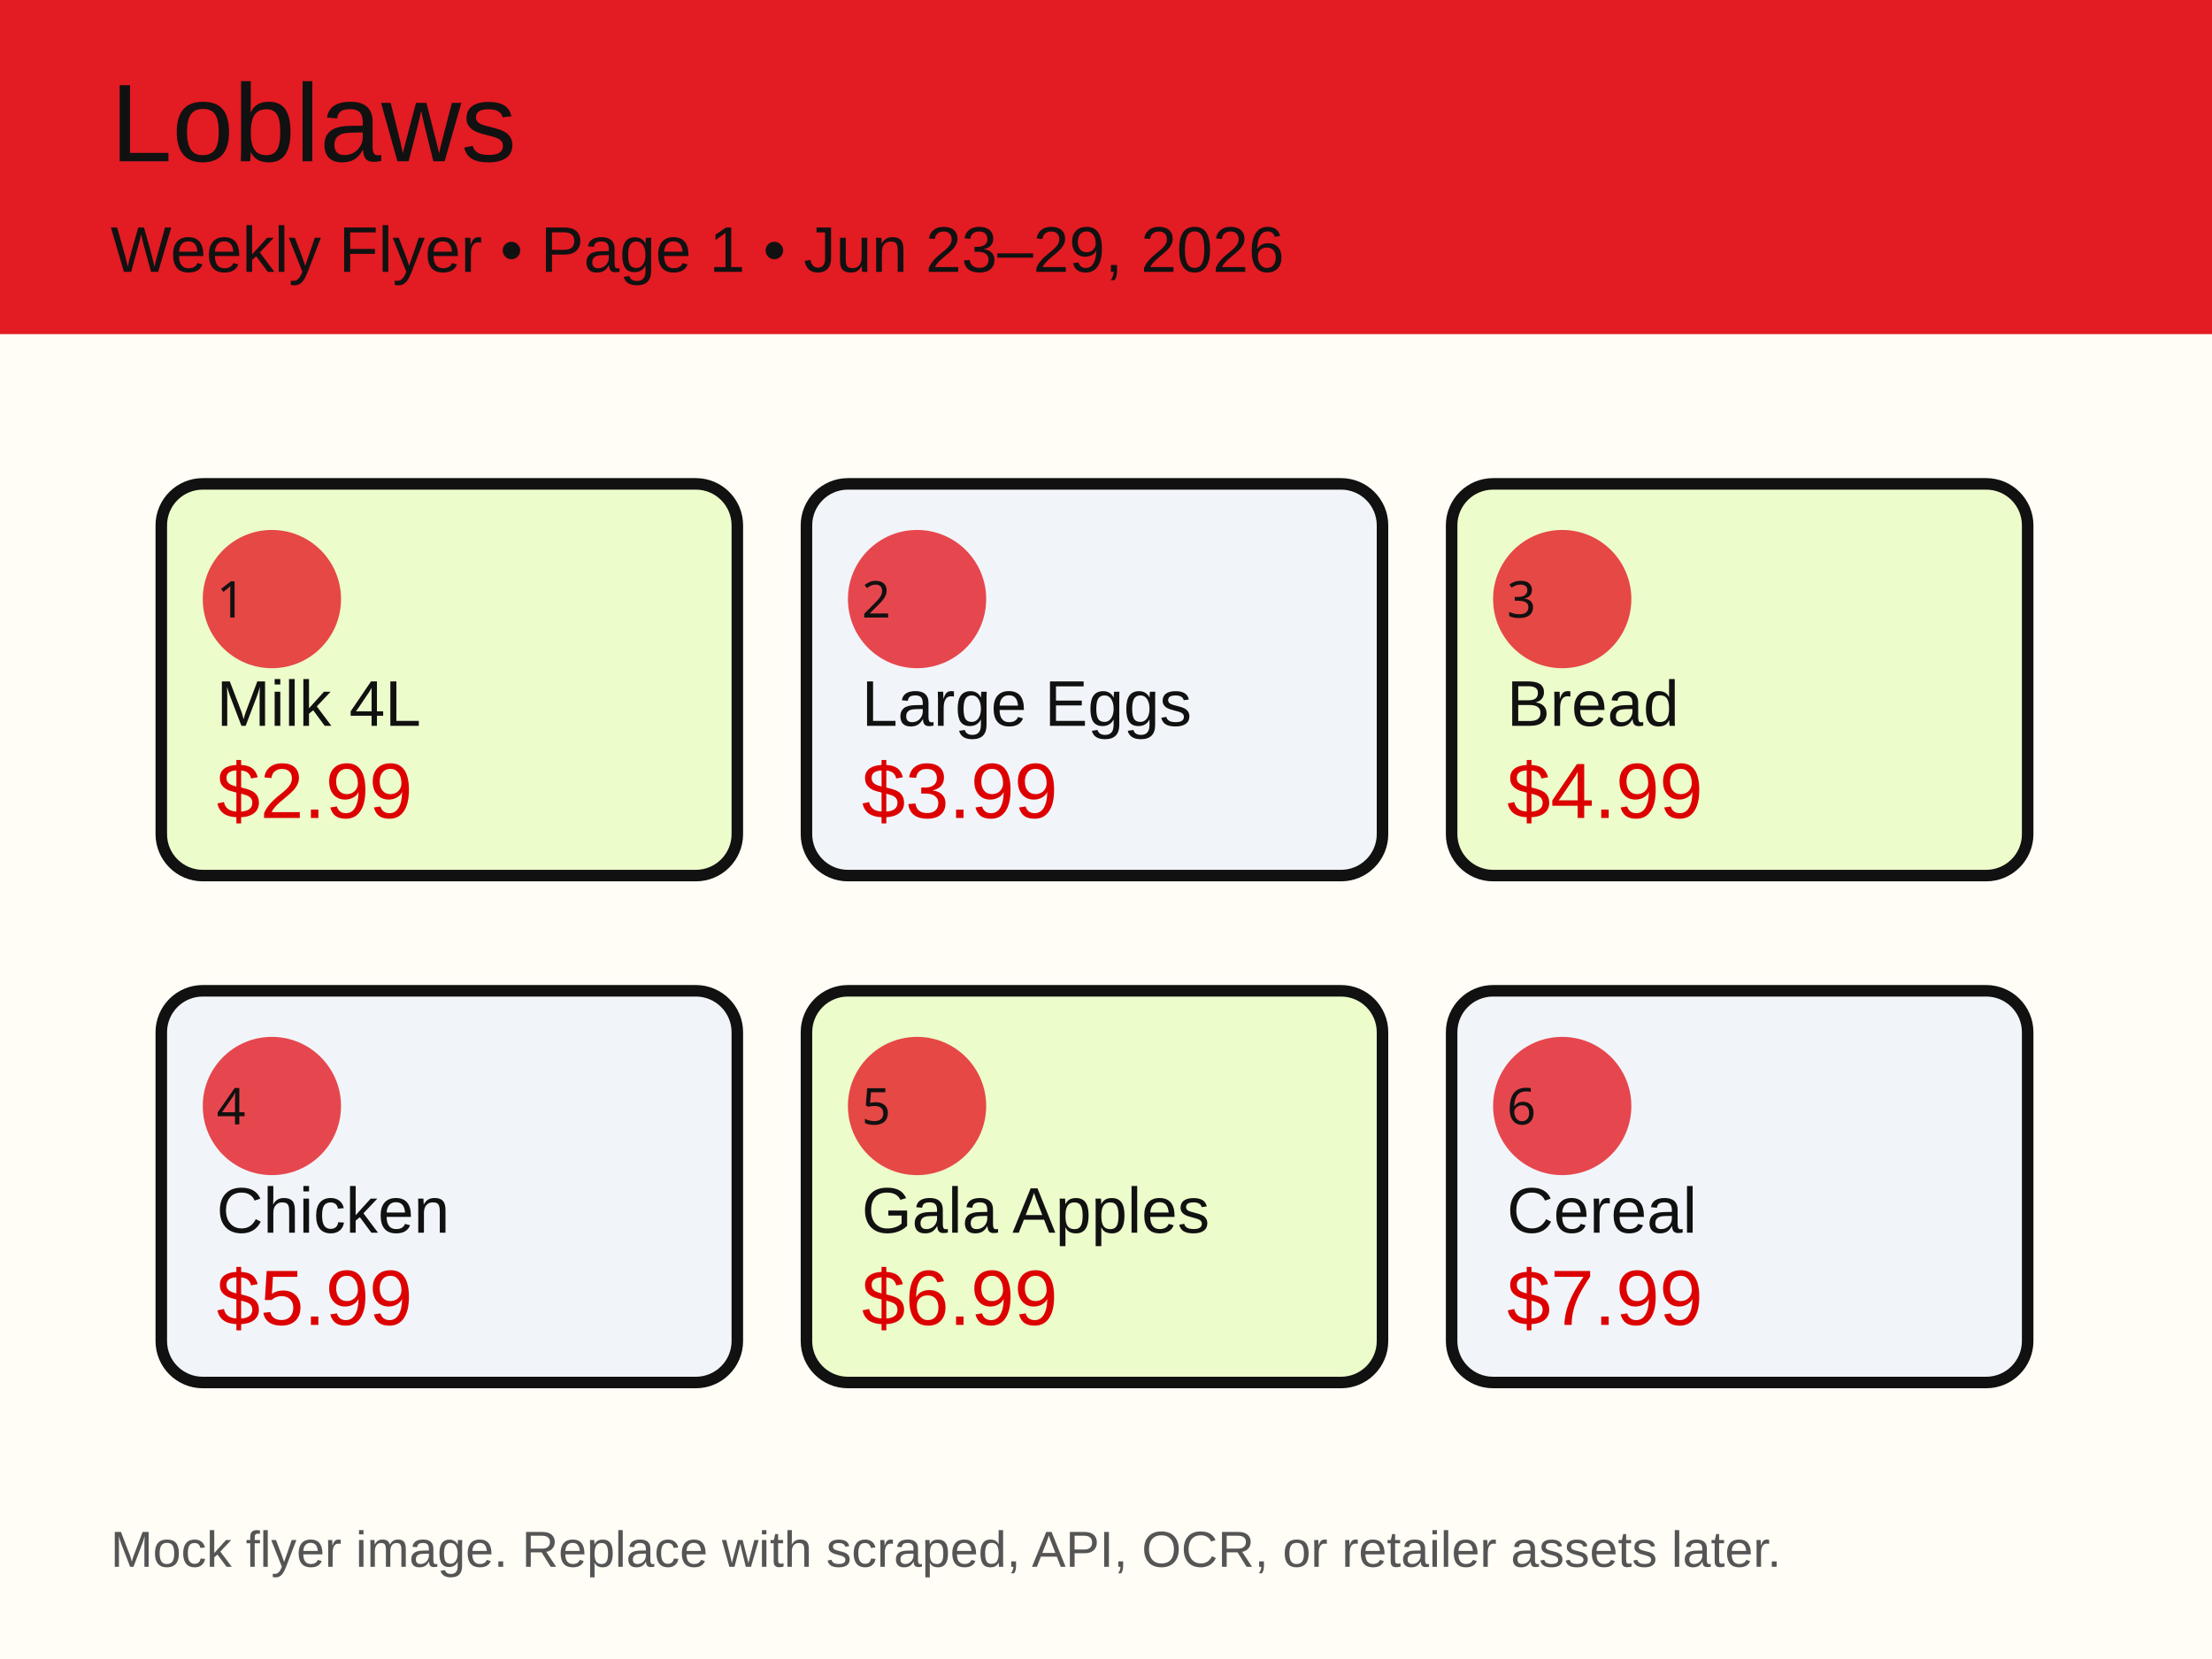
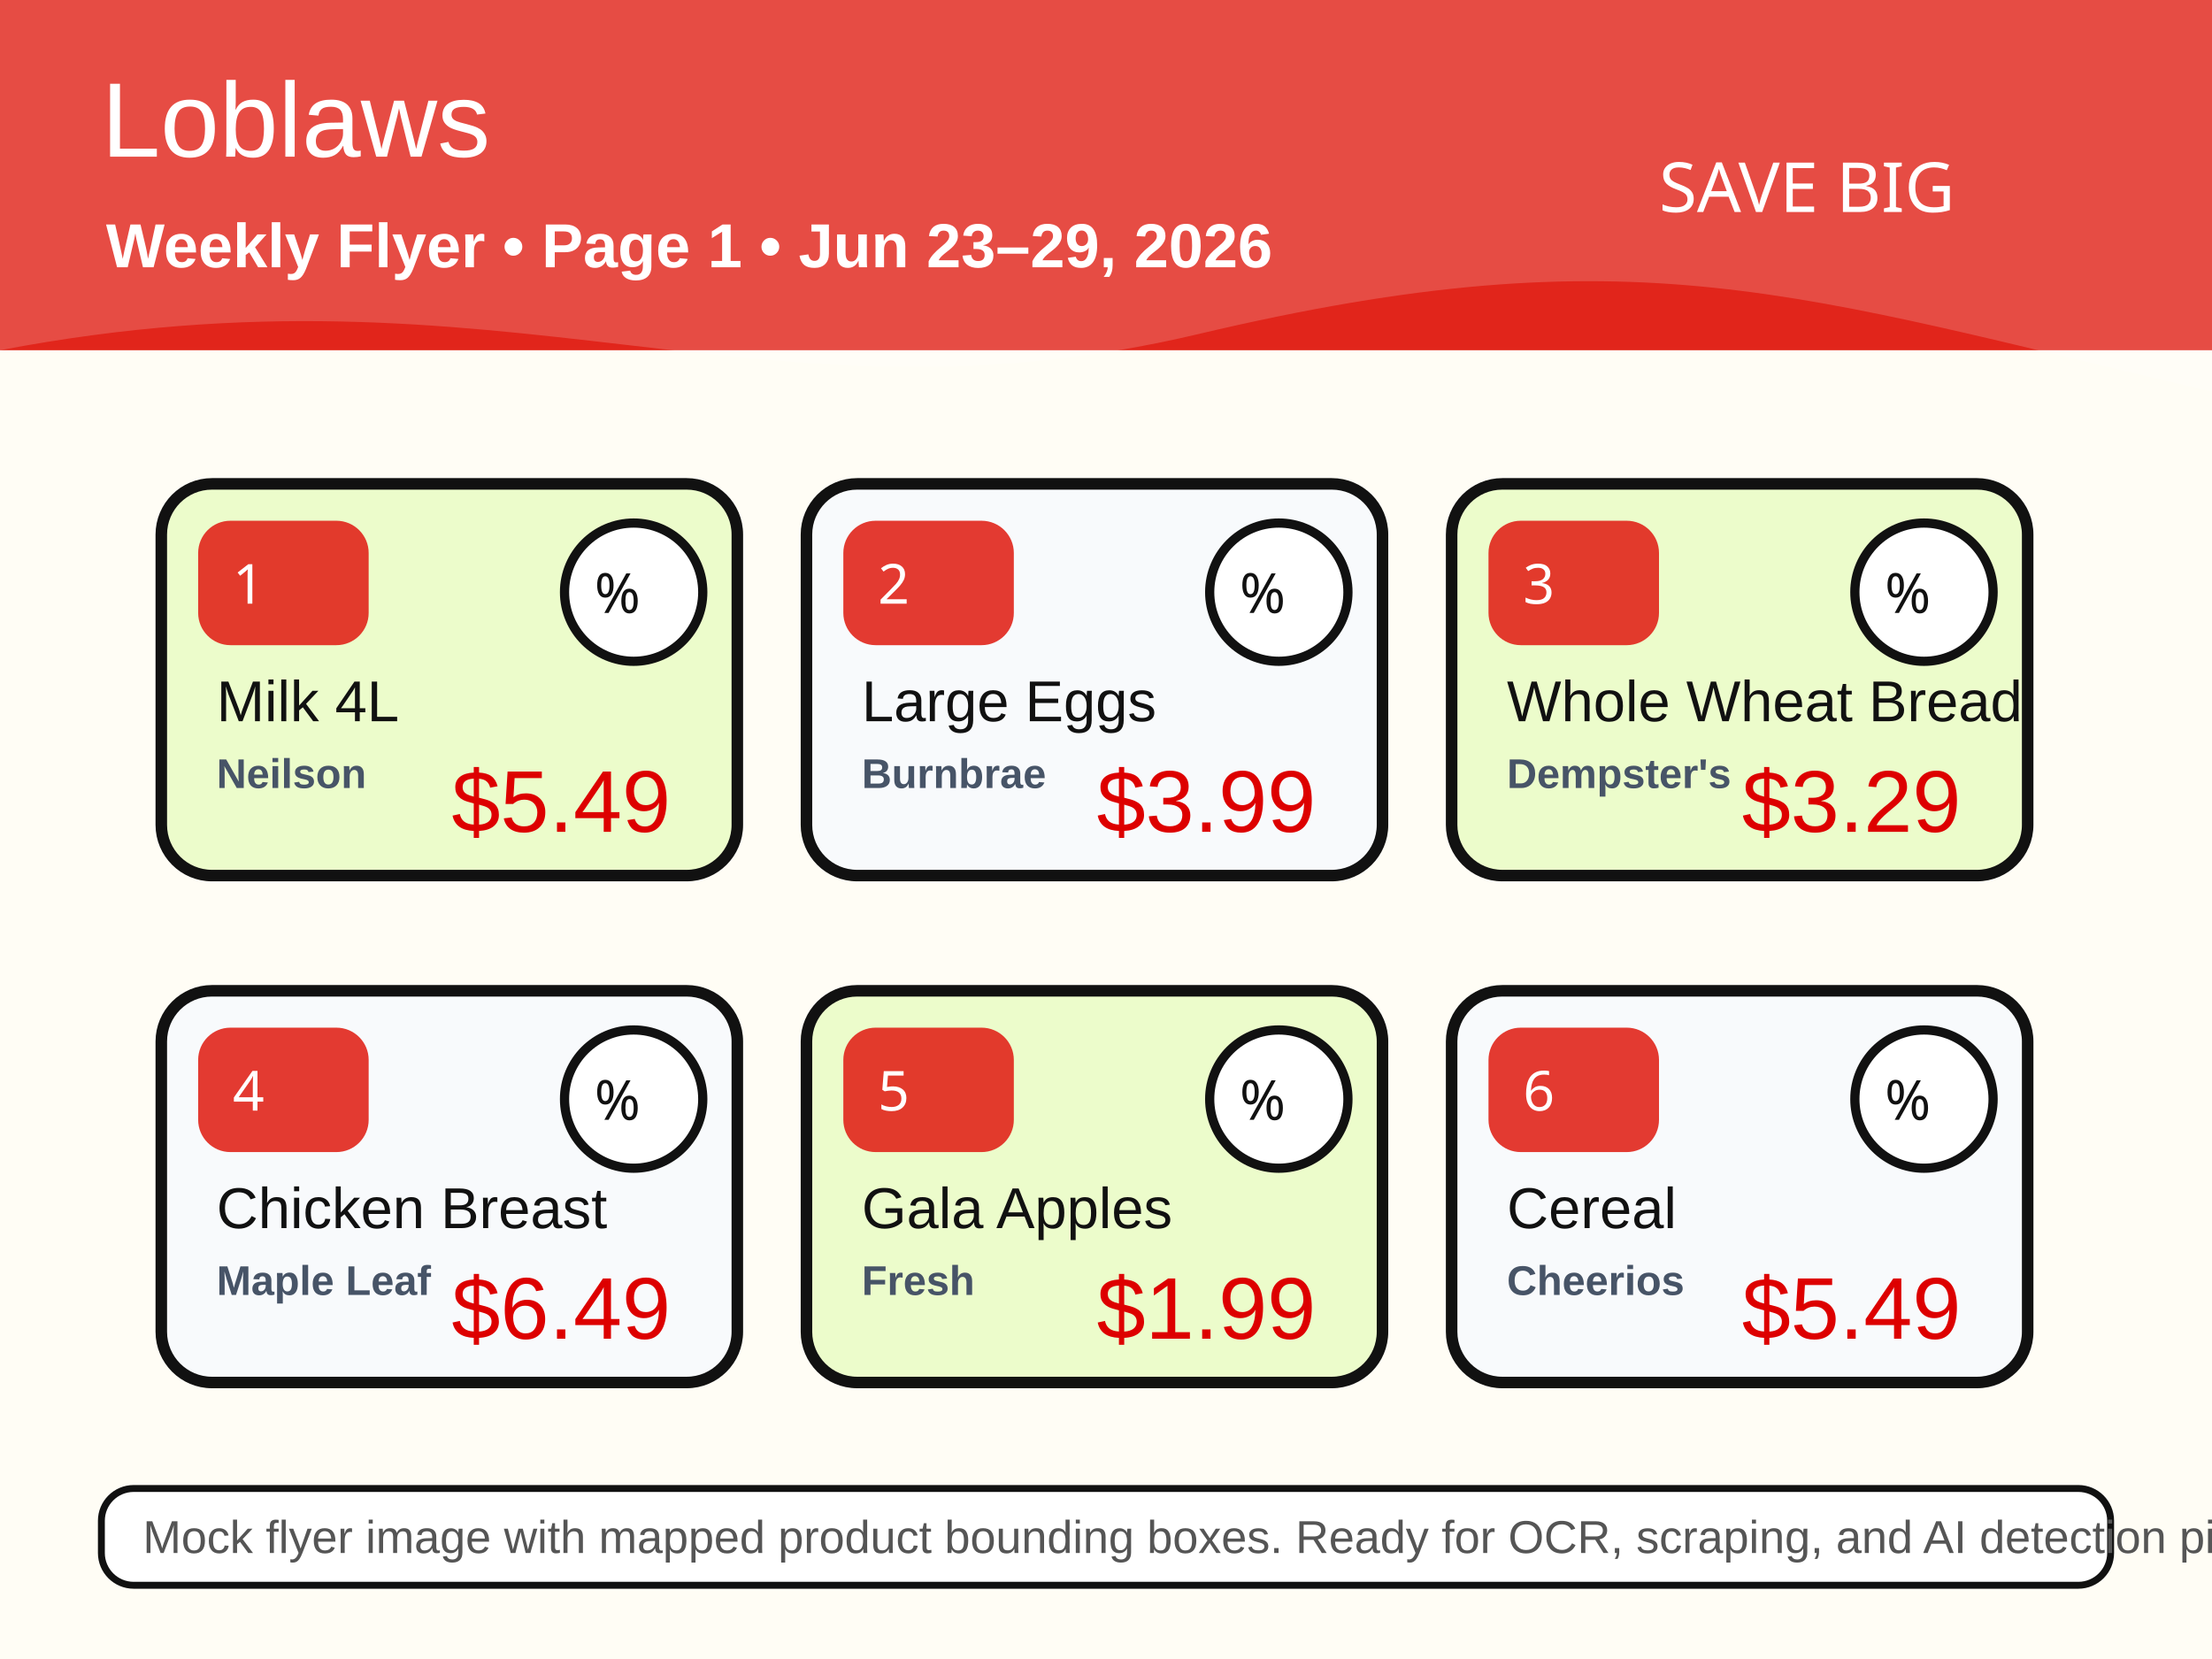
<svg xmlns="http://www.w3.org/2000/svg" width="960" height="720" viewBox="0 0 960 720">
  <rect width="960" height="720" fill="#fffdf5" />
-   <rect x="0" y="0" width="960" height="145" fill="#e31b23" />
-   <text x="48" y="70" font-family="Arial Black,Arial" font-size="48" fill="#111">Loblaws</text>
-   <text x="48" y="118" font-family="Arial" font-size="28" fill="#111">Weekly Flyer • Page 1 • Jun 23–29, 2026</text>
+   <rect x="0" y="0" width="960" height="152" fill="#e1251b" />
+   <path d="M0 152 C220 110 330 190 520 145 S780 128 960 170 V0 H0Z" fill="#ffffff" opacity=".18" />
+   <text x="44" y="68" font-family="Arial Black,Arial" font-size="46" fill="#fff">Loblaws</text>
+   <text x="46" y="116" font-family="Arial" font-size="27" font-weight="700" fill="#fff">Weekly Flyer • Page 1 • Jun 23–29, 2026</text>
+   <text x="720" y="92" font-family="Arial Black" font-size="30" fill="#fff">SAVE BIG</text>
  <g>
-     <rect x="70" y="210" width="250" height="170" rx="18" fill="#ecfccb" stroke="#111" stroke-width="5" />
-     <circle cx="118" cy="260" r="30" fill="#e31b23" opacity=".8" />
-     <text x="94" y="268" font-family="Arial Black" font-size="22" fill="#111">1</text>
-     <text x="94" y="315" font-family="Arial Black,Arial" font-size="28" fill="#111">Milk 4L</text>
-     <text x="94" y="355" font-family="Arial Black,Arial" font-size="34" fill="#d00">$2.99</text>
+     <rect x="70" y="210" width="250" height="170" rx="22" fill="#ecfccb" stroke="#111" stroke-width="5" />
+     <rect x="86" y="226" width="74" height="54" rx="14" fill="#e1251b" opacity=".9" />
+     <text x="101" y="262" font-family="Arial Black" font-size="24" fill="#fff">1</text>
+     <circle cx="275" cy="257" r="30" fill="#fff" stroke="#111" stroke-width="4" />
+     <text x="258" y="266" font-family="Arial Black" font-size="24" fill="#111">%</text>
+     <text x="94" y="313" font-family="Arial Black,Arial" font-size="25" fill="#111">Milk 4L</text>
+     <text x="94" y="342" font-family="Arial" font-size="18" font-weight="700" fill="#475467">Neilson</text>
+     <text x="196" y="361" font-family="Arial Black,Arial" font-size="38" fill="#d00">$5.49</text>
  </g>
  <g>
-     <rect x="350" y="210" width="250" height="170" rx="18" fill="#f1f5f9" stroke="#111" stroke-width="5" />
-     <circle cx="398" cy="260" r="30" fill="#e31b23" opacity=".8" />
-     <text x="374" y="268" font-family="Arial Black" font-size="22" fill="#111">2</text>
-     <text x="374" y="315" font-family="Arial Black,Arial" font-size="28" fill="#111">Large Eggs</text>
-     <text x="374" y="355" font-family="Arial Black,Arial" font-size="34" fill="#d00">$3.99</text>
+     <rect x="350" y="210" width="250" height="170" rx="22" fill="#f8fafc" stroke="#111" stroke-width="5" />
+     <rect x="366" y="226" width="74" height="54" rx="14" fill="#e1251b" opacity=".9" />
+     <text x="381" y="262" font-family="Arial Black" font-size="24" fill="#fff">2</text>
+     <circle cx="555" cy="257" r="30" fill="#fff" stroke="#111" stroke-width="4" />
+     <text x="538" y="266" font-family="Arial Black" font-size="24" fill="#111">%</text>
+     <text x="374" y="313" font-family="Arial Black,Arial" font-size="25" fill="#111">Large Eggs</text>
+     <text x="374" y="342" font-family="Arial" font-size="18" font-weight="700" fill="#475467">Burnbrae</text>
+     <text x="476" y="361" font-family="Arial Black,Arial" font-size="38" fill="#d00">$3.99</text>
  </g>
  <g>
-     <rect x="630" y="210" width="250" height="170" rx="18" fill="#ecfccb" stroke="#111" stroke-width="5" />
-     <circle cx="678" cy="260" r="30" fill="#e31b23" opacity=".8" />
-     <text x="654" y="268" font-family="Arial Black" font-size="22" fill="#111">3</text>
-     <text x="654" y="315" font-family="Arial Black,Arial" font-size="28" fill="#111">Bread</text>
-     <text x="654" y="355" font-family="Arial Black,Arial" font-size="34" fill="#d00">$4.99</text>
+     <rect x="630" y="210" width="250" height="170" rx="22" fill="#ecfccb" stroke="#111" stroke-width="5" />
+     <rect x="646" y="226" width="74" height="54" rx="14" fill="#e1251b" opacity=".9" />
+     <text x="661" y="262" font-family="Arial Black" font-size="24" fill="#fff">3</text>
+     <circle cx="835" cy="257" r="30" fill="#fff" stroke="#111" stroke-width="4" />
+     <text x="818" y="266" font-family="Arial Black" font-size="24" fill="#111">%</text>
+     <text x="654" y="313" font-family="Arial Black,Arial" font-size="25" fill="#111">Whole Wheat Bread</text>
+     <text x="654" y="342" font-family="Arial" font-size="18" font-weight="700" fill="#475467">Dempster's</text>
+     <text x="756" y="361" font-family="Arial Black,Arial" font-size="38" fill="#d00">$3.29</text>
  </g>
  <g>
-     <rect x="70" y="430" width="250" height="170" rx="18" fill="#f1f5f9" stroke="#111" stroke-width="5" />
-     <circle cx="118" cy="480" r="30" fill="#e31b23" opacity=".8" />
-     <text x="94" y="488" font-family="Arial Black" font-size="22" fill="#111">4</text>
-     <text x="94" y="535" font-family="Arial Black,Arial" font-size="28" fill="#111">Chicken</text>
-     <text x="94" y="575" font-family="Arial Black,Arial" font-size="34" fill="#d00">$5.99</text>
+     <rect x="70" y="430" width="250" height="170" rx="22" fill="#f8fafc" stroke="#111" stroke-width="5" />
+     <rect x="86" y="446" width="74" height="54" rx="14" fill="#e1251b" opacity=".9" />
+     <text x="101" y="482" font-family="Arial Black" font-size="24" fill="#fff">4</text>
+     <circle cx="275" cy="477" r="30" fill="#fff" stroke="#111" stroke-width="4" />
+     <text x="258" y="486" font-family="Arial Black" font-size="24" fill="#111">%</text>
+     <text x="94" y="533" font-family="Arial Black,Arial" font-size="25" fill="#111">Chicken Breast</text>
+     <text x="94" y="562" font-family="Arial" font-size="18" font-weight="700" fill="#475467">Maple Leaf</text>
+     <text x="196" y="581" font-family="Arial Black,Arial" font-size="38" fill="#d00">$6.49</text>
  </g>
  <g>
-     <rect x="350" y="430" width="250" height="170" rx="18" fill="#ecfccb" stroke="#111" stroke-width="5" />
-     <circle cx="398" cy="480" r="30" fill="#e31b23" opacity=".8" />
-     <text x="374" y="488" font-family="Arial Black" font-size="22" fill="#111">5</text>
-     <text x="374" y="535" font-family="Arial Black,Arial" font-size="28" fill="#111">Gala Apples</text>
-     <text x="374" y="575" font-family="Arial Black,Arial" font-size="34" fill="#d00">$6.99</text>
+     <rect x="350" y="430" width="250" height="170" rx="22" fill="#ecfccb" stroke="#111" stroke-width="5" />
+     <rect x="366" y="446" width="74" height="54" rx="14" fill="#e1251b" opacity=".9" />
+     <text x="381" y="482" font-family="Arial Black" font-size="24" fill="#fff">5</text>
+     <circle cx="555" cy="477" r="30" fill="#fff" stroke="#111" stroke-width="4" />
+     <text x="538" y="486" font-family="Arial Black" font-size="24" fill="#111">%</text>
+     <text x="374" y="533" font-family="Arial Black,Arial" font-size="25" fill="#111">Gala Apples</text>
+     <text x="374" y="562" font-family="Arial" font-size="18" font-weight="700" fill="#475467">Fresh</text>
+     <text x="476" y="581" font-family="Arial Black,Arial" font-size="38" fill="#d00">$1.99</text>
  </g>
  <g>
-     <rect x="630" y="430" width="250" height="170" rx="18" fill="#f1f5f9" stroke="#111" stroke-width="5" />
-     <circle cx="678" cy="480" r="30" fill="#e31b23" opacity=".8" />
-     <text x="654" y="488" font-family="Arial Black" font-size="22" fill="#111">6</text>
-     <text x="654" y="535" font-family="Arial Black,Arial" font-size="28" fill="#111">Cereal</text>
-     <text x="654" y="575" font-family="Arial Black,Arial" font-size="34" fill="#d00">$7.99</text>
+     <rect x="630" y="430" width="250" height="170" rx="22" fill="#f8fafc" stroke="#111" stroke-width="5" />
+     <rect x="646" y="446" width="74" height="54" rx="14" fill="#e1251b" opacity=".9" />
+     <text x="661" y="482" font-family="Arial Black" font-size="24" fill="#fff">6</text>
+     <circle cx="835" cy="477" r="30" fill="#fff" stroke="#111" stroke-width="4" />
+     <text x="818" y="486" font-family="Arial Black" font-size="24" fill="#111">%</text>
+     <text x="654" y="533" font-family="Arial Black,Arial" font-size="25" fill="#111">Cereal</text>
+     <text x="654" y="562" font-family="Arial" font-size="18" font-weight="700" fill="#475467">Cheerios</text>
+     <text x="756" y="581" font-family="Arial Black,Arial" font-size="38" fill="#d00">$5.49</text>
  </g>
-   <text x="48" y="680" font-family="Arial" font-size="22" fill="#555">Mock flyer image. Replace with scraped, API, OCR, or retailer assets later.</text>
+   <rect x="44" y="646" width="872" height="42" rx="14" fill="#fff" stroke="#111" stroke-width="3" />
+   <text x="62" y="674" font-family="Arial" font-size="20" fill="#555">Mock flyer image with mapped product bounding boxes. Ready for OCR, scraping, and AI detection pipelines.</text>
</svg>
